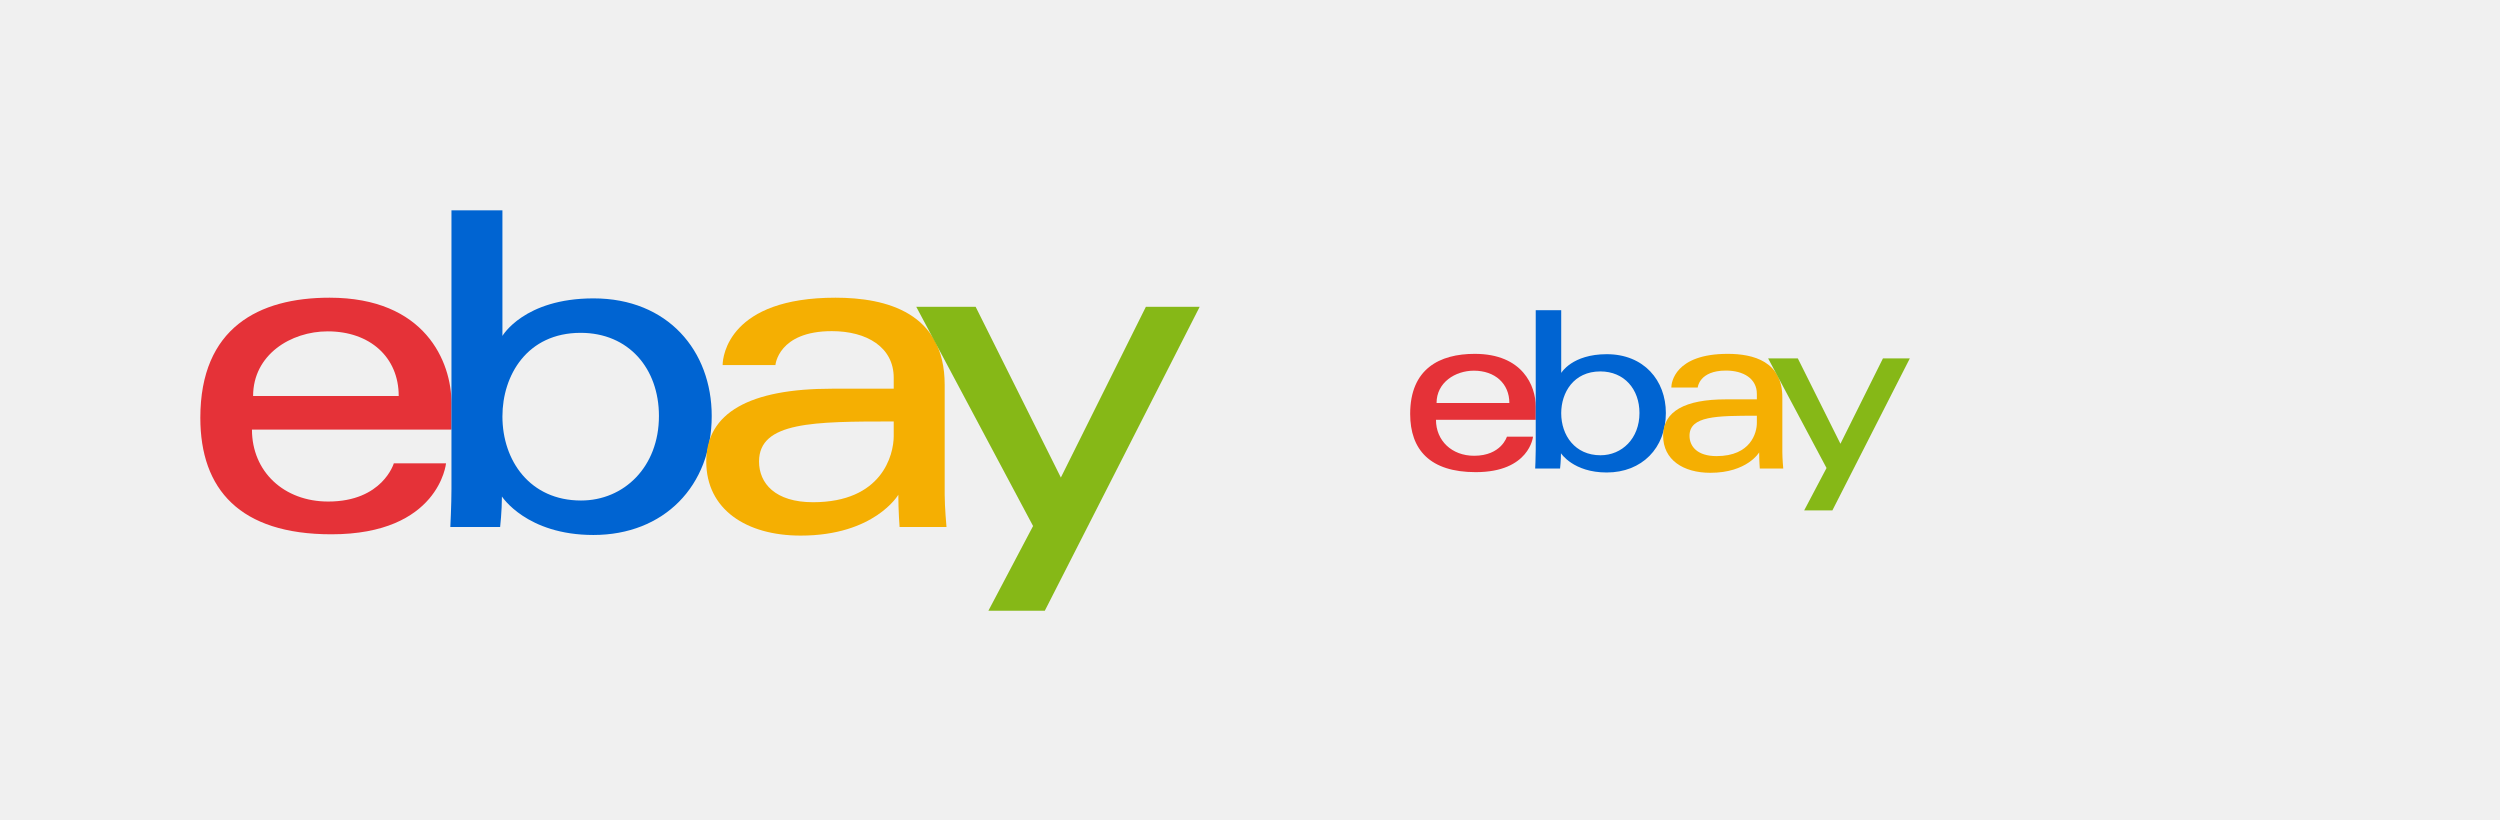
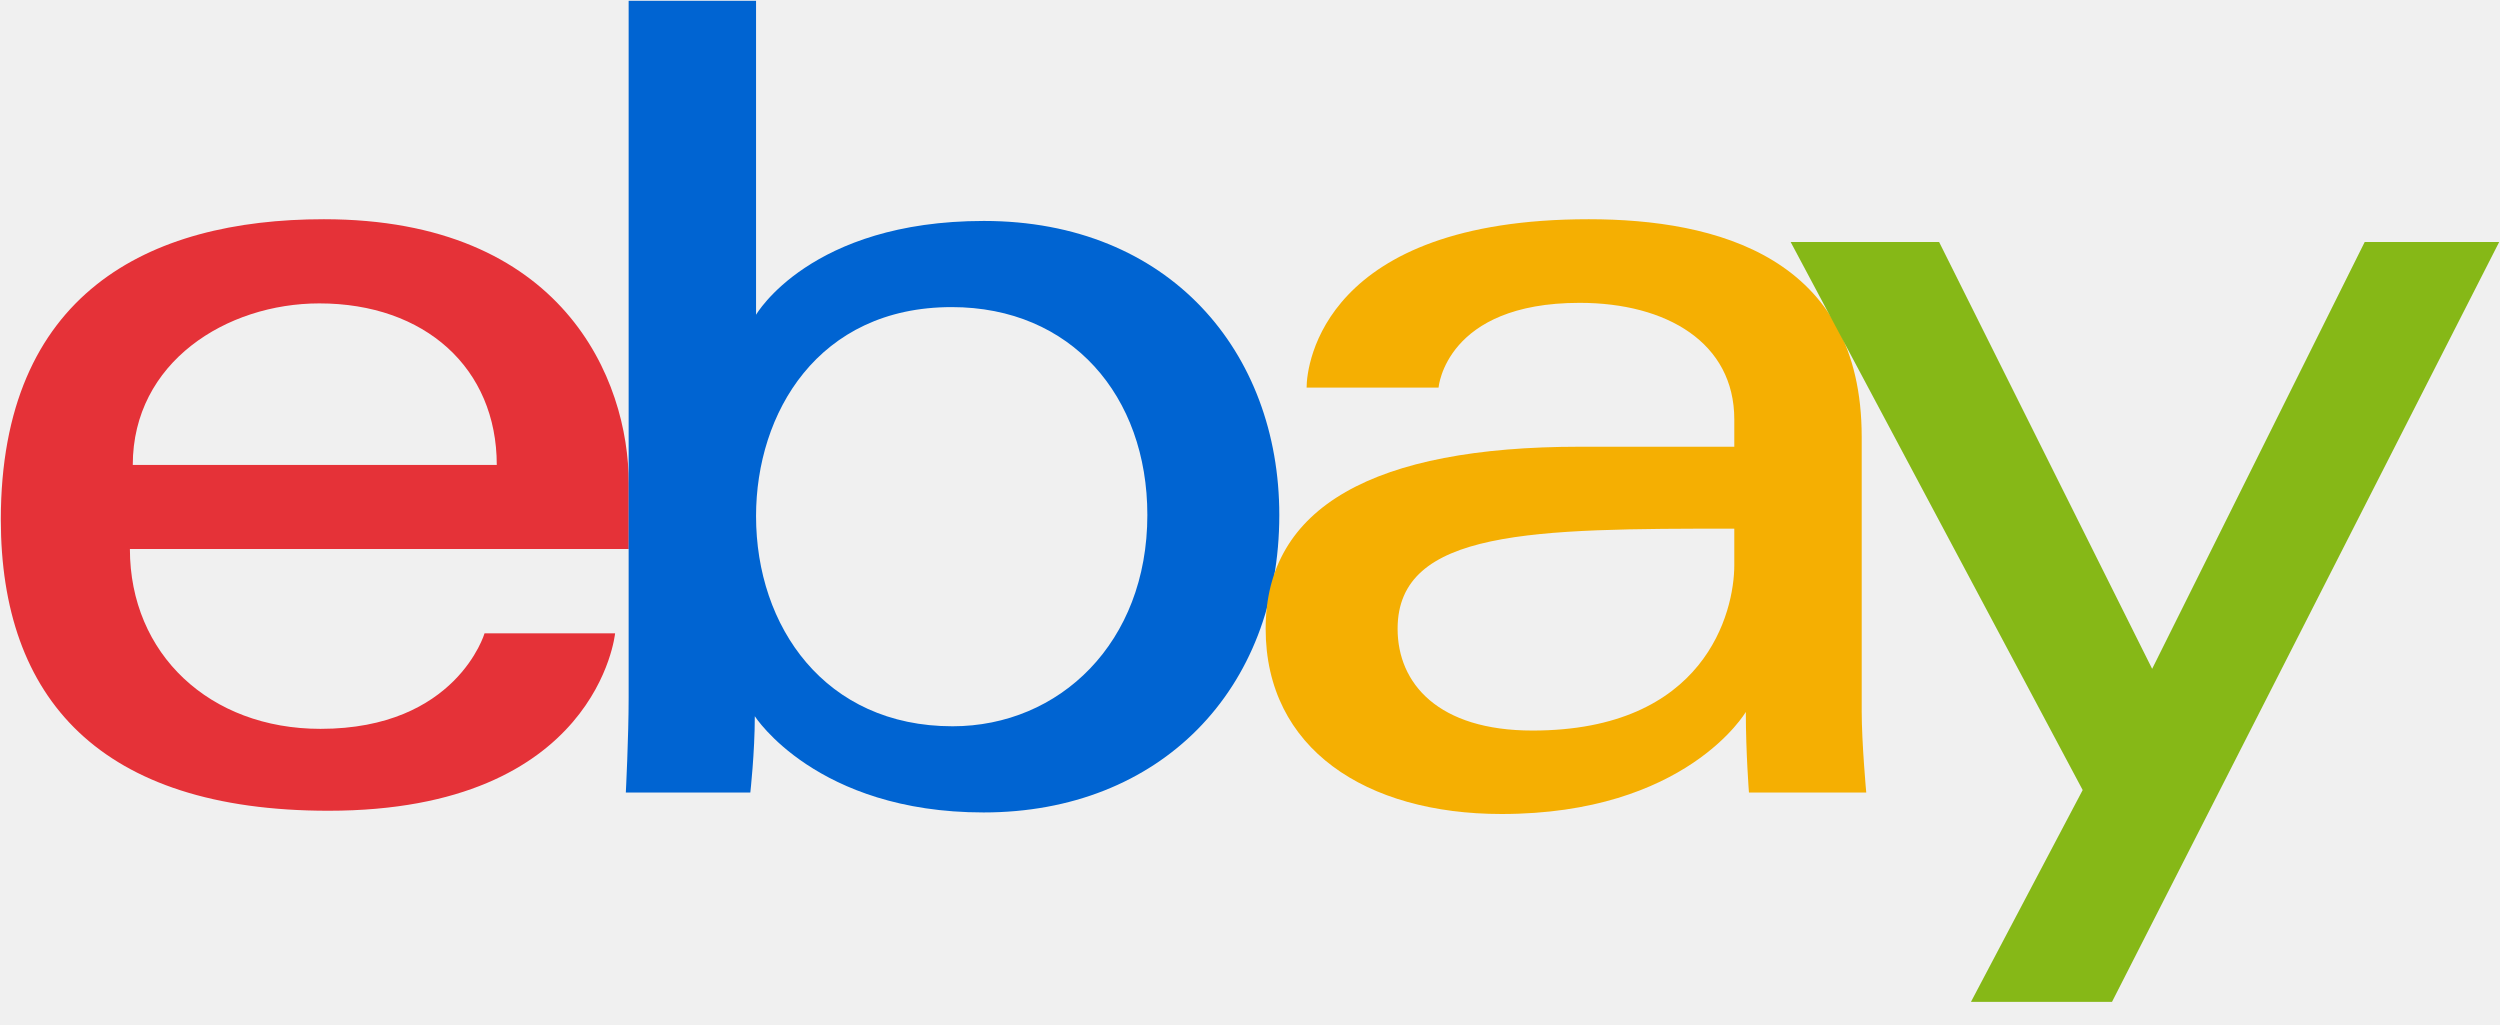
- <svg xmlns="http://www.w3.org/2000/svg" width="250" height="82" viewBox="0 0 250 82" fill="none">
-   <g clip-path="url(#clip0_401_2583)">
-     <path d="M147.478 35.385C143.953 35.385 141.017 36.88 141.017 41.391C141.017 44.965 142.991 47.215 147.569 47.215C152.956 47.215 153.302 43.666 153.302 43.666H150.691C150.691 43.666 150.131 45.577 147.409 45.577C145.192 45.577 143.598 44.079 143.598 41.98H153.575V40.663C153.575 38.586 152.256 35.385 147.478 35.385ZM147.387 37.068C149.497 37.068 150.936 38.361 150.936 40.299H143.656C143.656 38.242 145.533 37.068 147.387 37.068Z" fill="#E53238" />
-     <path d="M153.573 31.017V44.95C153.573 45.74 153.517 46.851 153.517 46.851H156.007C156.007 46.851 156.096 46.053 156.096 45.325C156.096 45.325 157.326 47.249 160.671 47.249C164.194 47.249 166.586 44.803 166.586 41.3C166.586 38.04 164.388 35.419 160.677 35.419C157.201 35.419 156.121 37.296 156.121 37.296V31.017H153.573ZM160.034 37.142C162.426 37.142 163.947 38.917 163.947 41.3C163.947 43.855 162.19 45.526 160.051 45.526C157.498 45.526 156.121 43.532 156.121 41.323C156.121 39.264 157.357 37.142 160.034 37.142Z" fill="#0064D2" />
-     <path d="M172.774 35.385C167.472 35.385 167.132 38.288 167.132 38.752H169.771C169.771 38.752 169.909 37.057 172.592 37.057C174.335 37.057 175.686 37.855 175.686 39.389V39.935H172.592C168.485 39.935 166.313 41.136 166.313 43.575C166.313 45.975 168.319 47.28 171.031 47.28C174.726 47.28 175.916 45.239 175.916 45.239C175.916 46.051 175.979 46.851 175.979 46.851H178.325C178.325 46.851 178.234 45.859 178.234 45.224V39.739C178.234 36.142 175.333 35.385 172.774 35.385ZM175.686 41.573V42.301C175.686 43.25 175.1 45.611 171.651 45.611C169.762 45.611 168.952 44.668 168.952 43.575C168.952 41.586 171.679 41.573 175.686 41.573Z" fill="#F5AF02" />
-     <path d="M176.813 35.84H179.782L184.043 44.376L188.294 35.84H190.983L183.24 51.037H180.419L182.653 46.801L176.813 35.84Z" fill="#86B817" />
-   </g>
-   <g clip-path="url(#clip1_401_2583)">
-     <path d="M32.955 29.769C25.907 29.769 20.033 32.76 20.033 41.782C20.033 48.929 23.983 53.43 33.137 53.43C43.913 53.43 44.603 46.332 44.603 46.332H39.382C39.382 46.332 38.263 50.154 32.819 50.154C28.385 50.154 25.196 47.158 25.196 42.96H45.15V40.325C45.15 36.172 42.513 29.769 32.955 29.769ZM32.773 33.136C36.994 33.136 39.871 35.722 39.871 39.597H25.311C25.311 35.483 29.067 33.136 32.773 33.136Z" fill="#E53238" />
-     <path d="M45.146 21.033V48.899C45.146 50.481 45.033 52.702 45.033 52.702H50.013C50.013 52.702 50.192 51.107 50.192 49.649C50.192 49.649 52.652 53.498 59.342 53.498C66.387 53.498 71.172 48.607 71.172 41.6C71.172 35.081 66.777 29.838 59.354 29.838C52.402 29.838 50.242 33.592 50.242 33.592V21.033H45.146ZM58.068 33.284C62.852 33.284 65.894 36.835 65.894 41.6C65.894 46.709 62.381 50.051 58.102 50.051C52.996 50.051 50.242 46.065 50.242 41.645C50.242 37.527 52.714 33.284 58.068 33.284Z" fill="#0064D2" />
-     <path d="M83.548 29.769C72.944 29.769 72.264 35.576 72.264 36.504H77.542C77.542 36.504 77.819 33.114 83.184 33.114C86.671 33.114 89.372 34.709 89.372 37.778V38.87H83.184C74.969 38.87 70.626 41.273 70.626 46.15C70.626 50.949 74.639 53.56 80.062 53.56C87.452 53.56 89.833 49.477 89.833 49.477C89.833 51.101 89.958 52.702 89.958 52.702H94.65C94.65 52.702 94.468 50.718 94.468 49.448V38.477C94.468 31.283 88.666 29.769 83.548 29.769ZM89.372 42.146V43.602C89.372 45.501 88.2 50.222 81.302 50.222C77.524 50.222 75.904 48.337 75.904 46.15C75.904 42.171 81.359 42.146 89.372 42.146Z" fill="#F5AF02" />
-     <path d="M91.626 30.68H97.564L106.086 47.753L114.588 30.68H119.967L104.48 61.075H98.838L103.307 52.602L91.626 30.68Z" fill="#86B817" />
+ <svg xmlns="http://www.w3.org/2000/svg" width="100" height="41" viewBox="0 0 100 41" fill="none">
+   <g clip-path="url(#clip0_401_2589)">
+     <path d="M12.955 8.769C5.907 8.769 0.033 11.76 0.033 20.782C0.033 27.929 3.983 32.43 13.137 32.43C23.913 32.43 24.604 25.332 24.604 25.332H19.382C19.382 25.332 18.263 29.154 12.819 29.154C8.385 29.154 5.196 26.158 5.196 21.96H25.149V19.326C25.149 15.172 22.513 8.769 12.955 8.769ZM12.773 12.136C16.994 12.136 19.871 14.722 19.871 18.598H5.311C5.311 14.483 9.067 12.136 12.773 12.136Z" fill="#E53238" />
+     <path d="M25.146 0.033V27.899C25.146 29.481 25.033 31.702 25.033 31.702H30.013C30.013 31.702 30.192 30.107 30.192 28.649C30.192 28.649 32.652 32.498 39.342 32.498C46.387 32.498 51.172 27.607 51.172 20.6C51.172 14.081 46.777 8.838 39.354 8.838C32.402 8.838 30.242 12.591 30.242 12.591V0.033H25.146ZM38.068 12.284C42.852 12.284 45.894 15.835 45.894 20.6C45.894 25.709 42.381 29.051 38.102 29.051C32.996 29.051 30.242 25.065 30.242 20.645C30.242 16.527 32.714 12.284 38.068 12.284Z" fill="#0064D2" />
+     <path d="M63.548 8.769C52.944 8.769 52.264 14.576 52.264 15.504H57.542C57.542 15.504 57.819 12.114 63.184 12.114C66.671 12.114 69.372 13.71 69.372 16.777V17.869H63.184C54.969 17.869 50.626 20.273 50.626 25.15C50.626 29.949 54.639 32.56 60.062 32.56C67.452 32.56 69.833 28.477 69.833 28.477C69.833 30.101 69.958 31.702 69.958 31.702H74.65C74.65 31.702 74.468 29.718 74.468 28.448V17.477C74.468 10.283 68.666 8.769 63.548 8.769ZM69.372 21.146V22.602C69.372 24.501 68.2 29.222 61.301 29.222C57.524 29.222 55.904 27.337 55.904 25.15C55.904 21.171 61.359 21.146 69.372 21.146Z" fill="#F5AF02" />
+     <path d="M71.626 9.68H77.564L86.086 26.753L94.588 9.68H99.967L84.48 40.075H78.838L83.307 31.602L71.626 9.68Z" fill="#86B817" />
  </g>
  <defs>
-     <clipPath id="clip0_401_2583">
-       <rect width="50" height="20.054" fill="white" transform="translate(141 31)" />
-     </clipPath>
-     <clipPath id="clip1_401_2583">
-       <rect width="100" height="40.108" fill="white" transform="translate(20 21)" />
+     <clipPath id="clip0_401_2589">
+       <rect width="100" height="40.108" fill="white" />
    </clipPath>
  </defs>
</svg>
